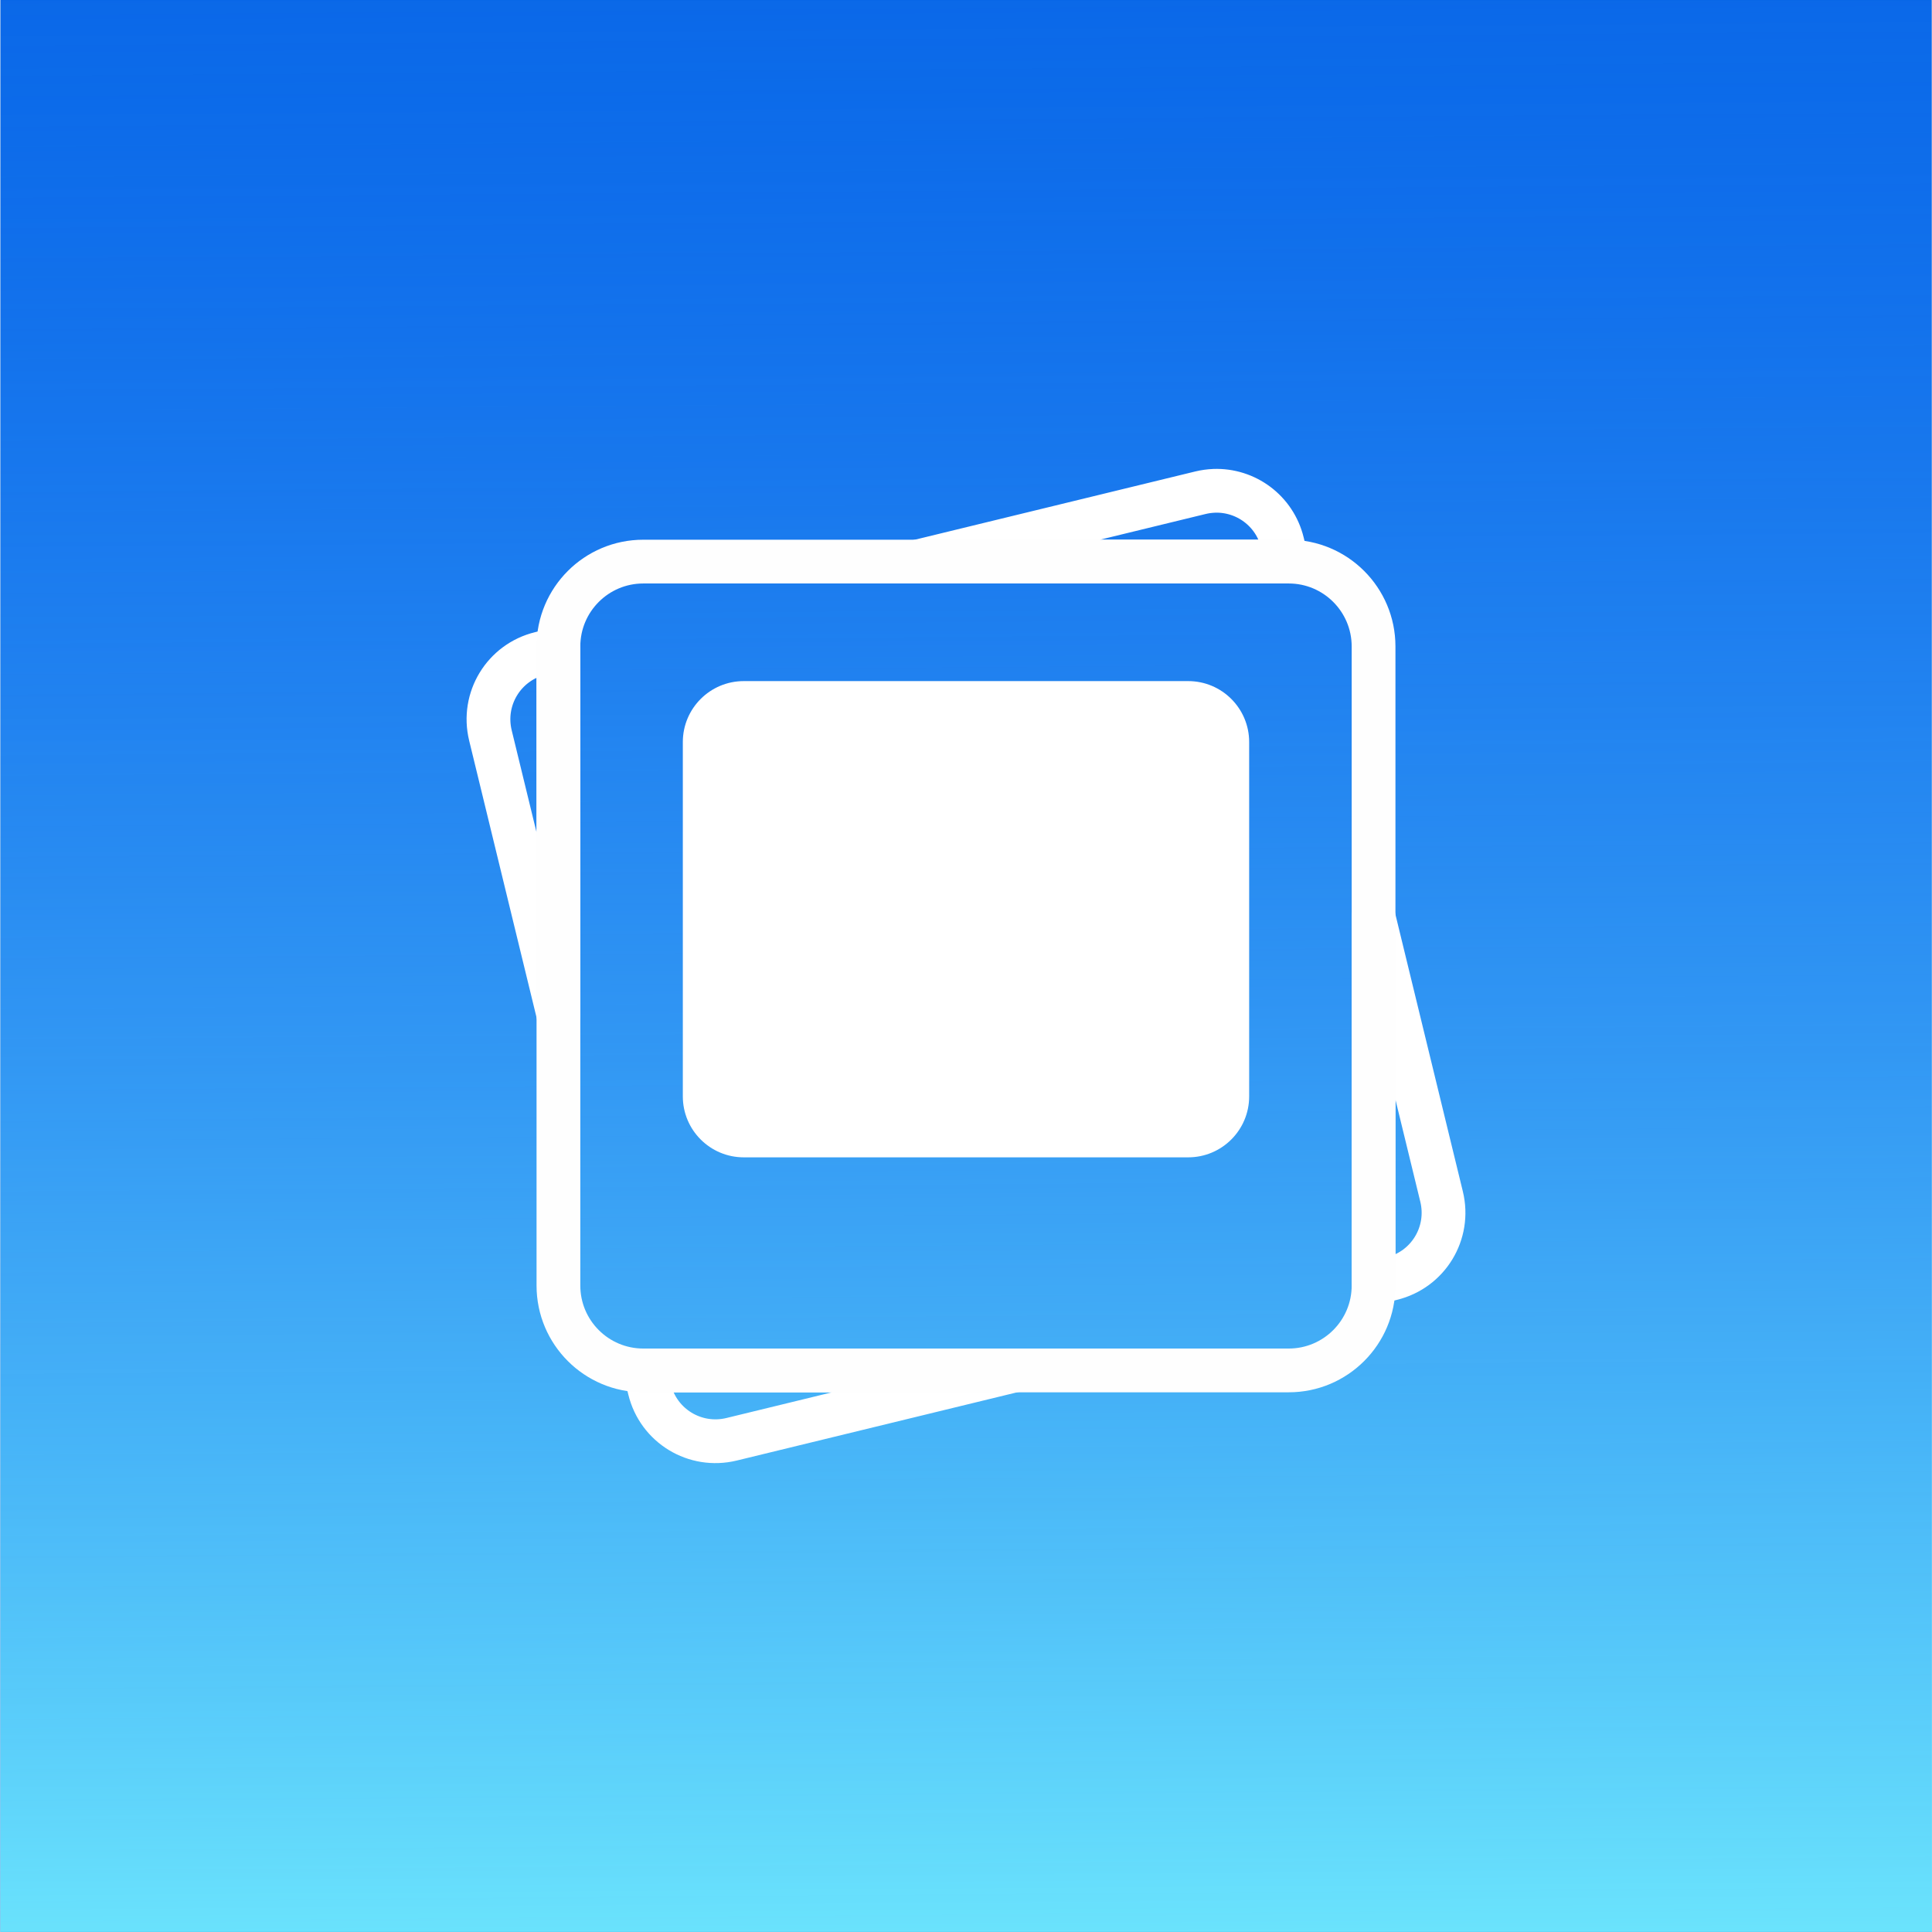
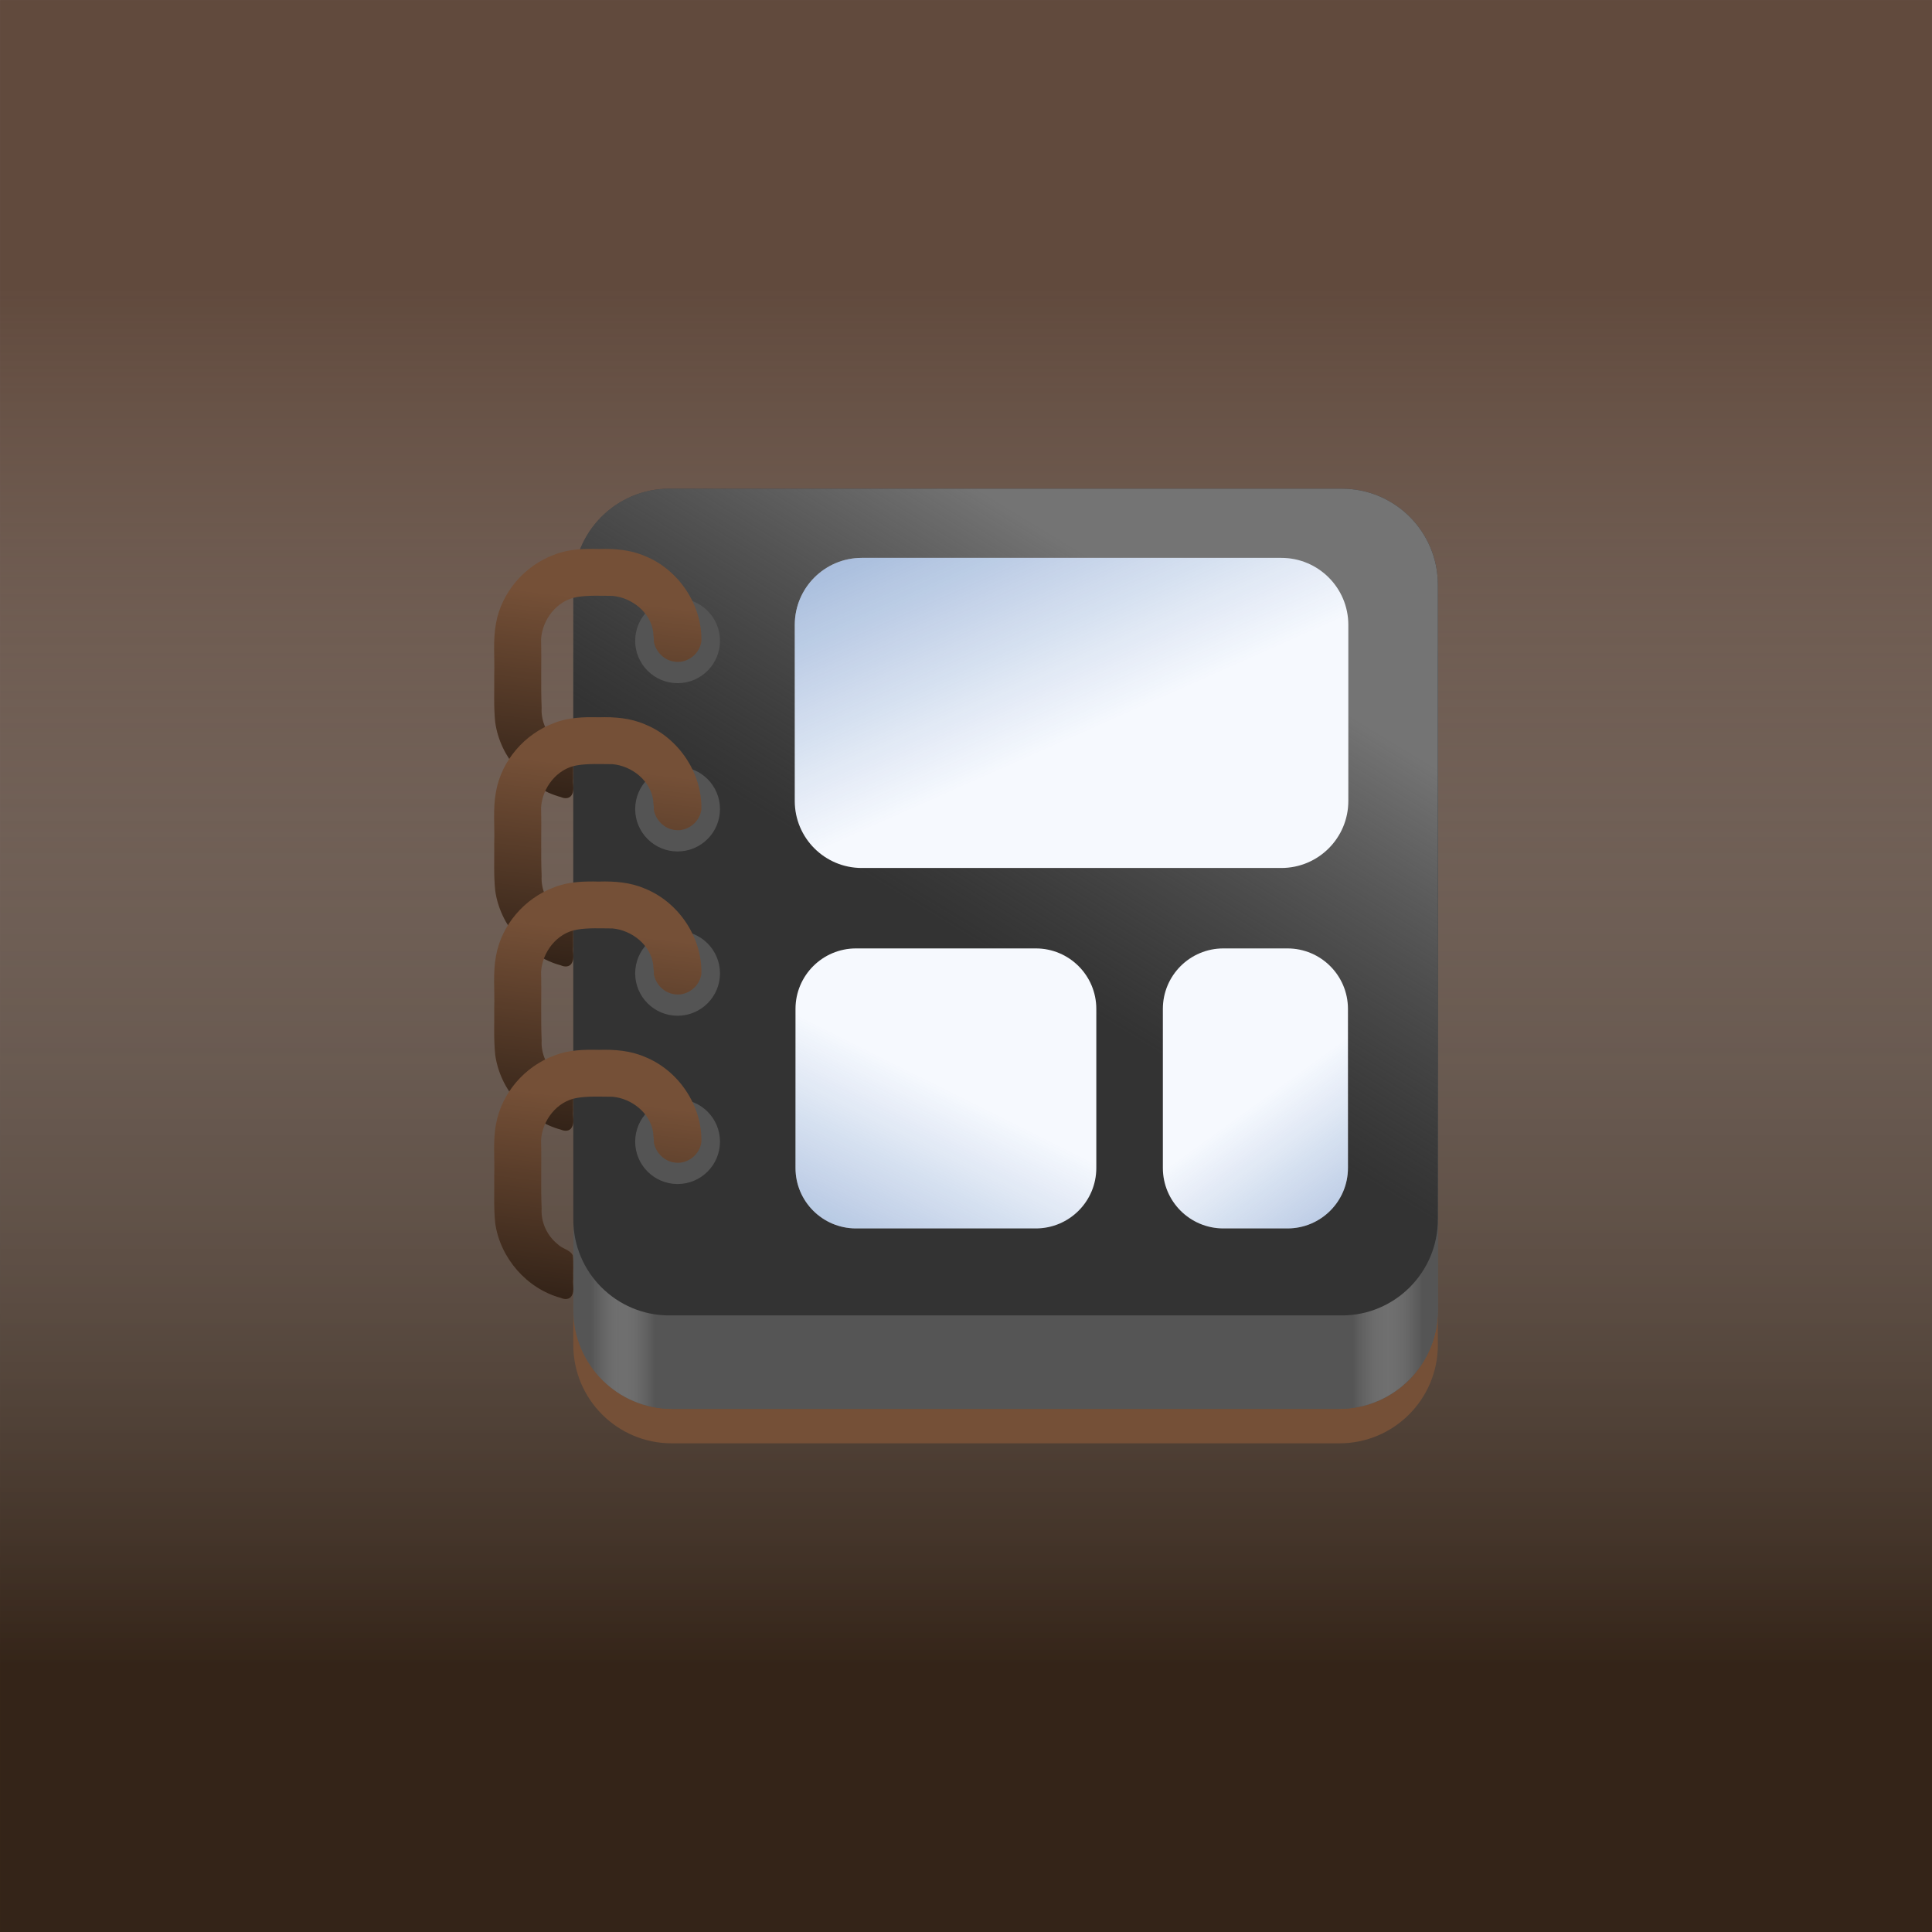
<svg xmlns="http://www.w3.org/2000/svg" xmlns:xlink="http://www.w3.org/1999/xlink" width="200mm" height="200mm" viewBox="0 0 200 200" version="1.1" id="svg1">
  <defs id="defs1">
-     <linearGradient id="linearGradient5">
-       <stop style="stop-color:#70ebfd;stop-opacity:1;" offset="0" id="stop5" />
-       <stop style="stop-color:#135dff;stop-opacity:0;" offset="1" id="stop6" />
+     <linearGradient id="linearGradient2">
+       <stop style="stop-color:#342418;stop-opacity:1;" offset="0" id="stop2" />
+       <stop style="stop-color:#bcbcbc;stop-opacity:0;" offset="1" id="stop3" />
    </linearGradient>
-     <linearGradient xlink:href="#linearGradient5" id="linearGradient6" x1="96.89" y1="215.789" x2="94.782" y2="-68.981" gradientUnits="userSpaceOnUse" gradientTransform="matrix(0.9425261,0,0,0.9399868,5.00313,5.347718)" />
+     <linearGradient id="linearGradient51">
+       <stop style="stop-color:#11499d;stop-opacity:1;" offset="0" id="stop51" />
+       <stop style="stop-color:#11499d;stop-opacity:0;" offset="1" id="stop52" />
+     </linearGradient>
+     <linearGradient id="linearGradient49">
+       <stop style="stop-color:#11499d;stop-opacity:1;" offset="0" id="stop49" />
+       <stop style="stop-color:#11499d;stop-opacity:0;" offset="1" id="stop50" />
+     </linearGradient>
+     <linearGradient id="linearGradient47">
+       <stop style="stop-color:#11499d;stop-opacity:1;" offset="0" id="stop47" />
+       <stop style="stop-color:#11499d;stop-opacity:0;" offset="1" id="stop48" />
+     </linearGradient>
+     <linearGradient id="linearGradient46">
+       <stop style="stop-color:#555555;stop-opacity:1;" offset="0" id="stop45" />
+       <stop style="stop-color:#bebebe;stop-opacity:0;" offset="1" id="stop46" />
+     </linearGradient>
+     <linearGradient id="linearGradient42">
+       <stop style="stop-color:#555555;stop-opacity:1;" offset="0" id="stop43" />
+       <stop style="stop-color:#bebebe;stop-opacity:0;" offset="1" id="stop44" />
+     </linearGradient>
+     <linearGradient id="linearGradient35">
+       <stop style="stop-color:#747474;stop-opacity:1;" offset="0" id="stop35" />
+       <stop style="stop-color:#5c5c5c;stop-opacity:0;" offset="1" id="stop36" />
+     </linearGradient>
+     <linearGradient id="linearGradient14">
+       <stop style="stop-color:#000000;stop-opacity:1;" offset="0" id="stop14" />
+       <stop style="stop-color:#000000;stop-opacity:0;" offset="1" id="stop15" />
+     </linearGradient>
+     <linearGradient xlink:href="#linearGradient14" id="linearGradient15" x1="18.795" y1="107.236" x2="26.339" y2="43.894" gradientUnits="userSpaceOnUse" />
+     <linearGradient xlink:href="#linearGradient35" id="linearGradient36" x1="120.291" y1="41.658" x2="84.461" y2="100.553" gradientUnits="userSpaceOnUse" />
+     <linearGradient xlink:href="#linearGradient46" id="linearGradient44" x1="41.566" y1="181.055" x2="30.337" y2="181.055" gradientUnits="userSpaceOnUse" />
+     <linearGradient xlink:href="#linearGradient42" id="linearGradient45" gradientUnits="userSpaceOnUse" x1="177.575" y1="181.391" x2="165.3" y2="181.391" />
+     <linearGradient xlink:href="#linearGradient47" id="linearGradient48" x1="41.359" y1="-41.785" x2="96.203" y2="81.488" gradientUnits="userSpaceOnUse" />
+     <linearGradient xlink:href="#linearGradient49" id="linearGradient50" x1="202.549" y1="215.837" x2="146.65" y2="138.532" gradientUnits="userSpaceOnUse" />
+     <linearGradient xlink:href="#linearGradient51" id="linearGradient52" x1="48.915" y1="239.55" x2="99.551" y2="138.056" gradientUnits="userSpaceOnUse" />
+     <linearGradient xlink:href="#linearGradient14" id="linearGradient53" gradientUnits="userSpaceOnUse" x1="18.795" y1="107.236" x2="26.339" y2="43.894" />
+     <linearGradient xlink:href="#linearGradient14" id="linearGradient57" gradientUnits="userSpaceOnUse" x1="18.795" y1="107.236" x2="26.339" y2="43.894" />
+     <linearGradient xlink:href="#linearGradient14" id="linearGradient58" gradientUnits="userSpaceOnUse" x1="18.795" y1="107.236" x2="26.339" y2="43.894" />
+     <linearGradient xlink:href="#linearGradient2" id="linearGradient3" x1="48.373" y1="136.072" x2="48.373" y2="-6.765" gradientUnits="userSpaceOnUse" />
  </defs>
-   <g id="layer2" style="display:inline">
-     <rect style="fill:#0263e2;fill-opacity:1;stroke:none;stroke-width:0.252;stroke-linecap:round;stroke-linejoin:round;stroke-opacity:1" id="rect1" width="199.918" height="200.117" x="0.048" y="-0.122" ry="0" rx="0" />
-     <rect style="fill:url(#linearGradient6);stroke:none;stroke-width:0.252;stroke-linecap:round;stroke-linejoin:round;stroke-opacity:1" id="rect5" width="199.96" height="199.973" x="0.04" y="0.02" ry="0" rx="0" />
+   <g id="layer1">
+     <rect style="fill:#614a3d;fill-opacity:1;stroke-width:5.998;stroke-linecap:round;stroke-linejoin:round" id="rect1" width="199.998" height="199.999" x="-55.545" y="-36.583" ry="0" transform="translate(55.54596,36.58398)" />
+     <rect style="fill:url(#linearGradient3);fill-opacity:1;stroke-width:5.998;stroke-linecap:round;stroke-linejoin:round" id="rect2" width="199.998" height="199.999" x="-55.545" y="-36.583" ry="0" transform="translate(55.54596,36.58398)" />
  </g>
-   <g id="layer1">
-     <g id="g5" transform="matrix(1.706527,0,0,1.706527,-56.8021,-151.2531)">
-       <path id="rect3" style="fill:none;fill-opacity:1;stroke:#ffffff;stroke-width:2.655;stroke-linecap:round;stroke-linejoin:round;stroke-dasharray:none;stroke-opacity:1" d="m 75.896,140.336 c -0.269,-0.055 -0.547,-0.084 -0.832,-0.084 l -17.662,1e-5 21.781,5.301 -4e-6,-1.182 c 0,-1.997 -1.407,-3.653 -3.287,-4.036 z m -40.911,-0.083 -1.129,-5e-5 c -2.282,0 -4.119,1.837 -4.119,4.12 l -1.9e-5,17.447 z m 44.198,27.497 -5.249,21.566 1.129,2e-5 c 2.282,0 4.12,-1.837 4.12,-4.119 z m -49.447,16.265 -3.3e-5,1.182 c 0,2.282 1.837,4.119 4.12,4.119 H 51.518 Z" transform="rotate(-13.67901,1.4678032e-5,9.154953e-7)" />
+   <g id="layer2" transform="translate(55.54596,36.58398)">
+     <g id="g34" transform="matrix(0.5841711,0,0,0.5841711,-12.05198,-2.69898)">
+       <rect style="fill:#755037;fill-opacity:1;stroke-width:6.315;stroke-linecap:round;stroke-linejoin:round;stroke-dasharray:none" id="rect12" width="153.207" height="150.155" x="27.139" y="47.609" ry="17.441" />
+       <rect style="fill:#555555;fill-opacity:1;stroke-width:6.326;stroke-linecap:round;stroke-linejoin:round;stroke-dasharray:none" id="rect15" width="153.207" height="150.701" x="27.139" y="40.963" ry="17.504" />
+       <rect style="fill:url(#linearGradient44);fill-opacity:1;stroke-width:6.326;stroke-linecap:round;stroke-linejoin:round;stroke-dasharray:none" id="rect44" width="153.207" height="150.701" x="27.139" y="40.963" ry="17.504" />
+       <rect style="fill:url(#linearGradient45);fill-opacity:1;stroke-width:6.326;stroke-linecap:round;stroke-linejoin:round;stroke-dasharray:none" id="rect45" width="153.207" height="150.701" x="27.139" y="40.963" ry="17.504" />
    </g>
-     <g id="g6" transform="matrix(1.706527,0,0,1.706527,-105.2093,-166.1488)" style="stroke-width:1.127;stroke-dasharray:none">
-       <rect style="fill:none;fill-opacity:1;stroke:#fefefe;stroke-width:2.655;stroke-linecap:round;stroke-linejoin:round;stroke-dasharray:none;stroke-opacity:1" id="rect2" width="49.447" height="49.064" x="95.526" y="131.428" ry="5.148" />
-       <rect style="fill:#ffffff;fill-opacity:1;stroke:none;stroke-width:0.951;stroke-linecap:round;stroke-linejoin:round;stroke-dasharray:none;stroke-opacity:1" id="rect4" width="34.355" height="28.889" x="103.072" y="138.677" ry="3.698" />
+     <g id="g35" transform="matrix(0.5841711,0,0,0.5841711,-12.05198,-2.69898)">
+       <rect style="fill:#333333;fill-opacity:1;stroke-width:6.237;stroke-linecap:round;stroke-linejoin:round;stroke-dasharray:none" id="rect14" width="153.207" height="146.507" x="27.139" y="28.591" ry="17.017" />
+       <rect style="fill:url(#linearGradient36);fill-opacity:1;stroke-width:6.237;stroke-linecap:round;stroke-linejoin:round;stroke-dasharray:none" id="rect35" width="153.207" height="146.507" x="27.139" y="28.591" ry="17.017" />
+       <rect style="fill:#f6f9fe;fill-opacity:1;stroke-width:4.063;stroke-linecap:round;stroke-linejoin:round" id="rect36" width="32.8" height="49.617" x="131.614" y="110.063" ry="10.719" />
+       <rect style="fill:url(#linearGradient50);stroke-width:4.063;stroke-linecap:round;stroke-linejoin:round" id="rect48" width="32.8" height="49.617" x="131.614" y="110.063" ry="10.719" />
+       <rect style="fill:#f6f9fe;fill-opacity:1;stroke-width:5.18;stroke-linecap:round;stroke-linejoin:round" id="rect33" width="53.307" height="49.617" x="66.514" y="110.063" ry="10.719" />
+       <rect style="fill:url(#linearGradient52);fill-opacity:1;stroke-width:5.18;stroke-linecap:round;stroke-linejoin:round" id="rect50" width="53.307" height="49.617" x="66.514" y="110.063" ry="10.719" />
+       <rect style="fill:#f6f9fe;fill-opacity:1;stroke-width:7.395;stroke-linecap:round;stroke-linejoin:round" id="rect25" width="98.095" height="54.951" x="66.385" y="40.856" ry="11.871" />
+       <rect style="fill:url(#linearGradient48);fill-opacity:1;stroke-width:7.395;stroke-linecap:round;stroke-linejoin:round" id="rect46" width="98.095" height="54.951" x="66.385" y="40.856" ry="11.871" />
+     </g>
+     <g id="g15" transform="matrix(0.5841711,0,0,0.5841711,-11.88667,-0.6480785)">
+       <ellipse style="fill:#545454;fill-opacity:1;stroke-width:5.26;stroke-linecap:round;stroke-linejoin:round" id="path15" cx="45.619" cy="52.128" rx="7.514" ry="7.512" transform="translate(-0.2829911,-0.09354432)" />
+       <path id="rect13" style="fill:#755037;fill-opacity:1;stroke-width:6.743;stroke-linecap:round;stroke-linejoin:round" d="m 31.372,35.77 c -2.664,-0.064 -5.397,0.007 -7.904,1.017 -5.221,1.915 -9.326,6.646 -10.305,12.143 -0.577,3.017 -0.212,6.1 -0.315,9.149 0.039,2.811 -0.123,5.638 0.178,8.437 0.879,6.165 5.609,11.592 11.635,13.216 0.659,0.296 1.518,0.313 1.921,-0.39 0.523,-0.888 0.132,-1.961 0.248,-2.932 -0.04,-1.405 0.082,-2.83 -0.062,-4.223 -0.535,-1.036 -1.863,-1.14 -2.632,-1.946 -1.911,-1.489 -3.037,-3.908 -2.893,-6.333 -0.171,-4.046 -0.001,-8.099 -0.1,-12.145 0.207,-3.486 2.804,-6.874 6.332,-7.471 2.007,-0.349 4.224,-0.219 6.314,-0.214 3.421,0.293 6.776,2.924 7.23,6.435 0.007,0.569 0.151,1.099 0.106,1.646 0.327,1.849 1.89,3.407 3.781,3.588 C 47.128,56.046 49.312,54.294 49.553,52.076 49.705,45.657 45.51,39.418 39.564,37.025 36.997,35.899 34.141,35.683 31.372,35.77 Z" />
+       <path id="path14" style="fill:url(#linearGradient53);fill-opacity:1;stroke-width:6.743;stroke-linecap:round;stroke-linejoin:round" d="m 31.372,35.77 c -2.664,-0.064 -5.397,0.007 -7.904,1.017 -5.221,1.915 -9.326,6.646 -10.305,12.143 -0.577,3.017 -0.212,6.1 -0.315,9.149 0.039,2.811 -0.123,5.638 0.178,8.437 0.879,6.165 5.609,11.592 11.635,13.216 0.659,0.296 1.518,0.313 1.921,-0.39 0.523,-0.888 0.132,-1.961 0.248,-2.932 -0.04,-1.405 0.082,-2.83 -0.062,-4.223 -0.535,-1.036 -1.863,-1.14 -2.632,-1.946 -1.911,-1.489 -3.037,-3.908 -2.893,-6.333 -0.171,-4.046 -0.001,-8.099 -0.1,-12.145 0.207,-3.486 2.804,-6.874 6.332,-7.471 2.007,-0.349 4.224,-0.219 6.314,-0.214 3.421,0.293 6.776,2.924 7.23,6.435 0.007,0.569 0.151,1.099 0.106,1.646 0.327,1.849 1.89,3.407 3.781,3.588 C 47.128,56.046 49.312,54.294 49.553,52.076 49.705,45.657 45.51,39.418 39.564,37.025 36.997,35.899 34.141,35.683 31.372,35.77 Z" />
+     </g>
+     <g id="g53" transform="matrix(0.5841711,0,0,0.5841711,-11.88667,16.77291)">
+       <ellipse style="fill:#545454;fill-opacity:1;stroke-width:5.26;stroke-linecap:round;stroke-linejoin:round" id="ellipse52" cx="45.619" cy="52.128" rx="7.514" ry="7.512" transform="translate(-0.2829911,-0.09354432)" />
+       <path id="path52" style="fill:#755037;fill-opacity:1;stroke-width:6.743;stroke-linecap:round;stroke-linejoin:round" d="m 31.372,35.77 c -2.664,-0.064 -5.397,0.007 -7.904,1.017 -5.221,1.915 -9.326,6.646 -10.305,12.143 -0.577,3.017 -0.212,6.1 -0.315,9.149 0.039,2.811 -0.123,5.638 0.178,8.437 0.879,6.165 5.609,11.592 11.635,13.216 0.659,0.296 1.518,0.313 1.921,-0.39 0.523,-0.888 0.132,-1.961 0.248,-2.932 -0.04,-1.405 0.082,-2.83 -0.062,-4.223 -0.535,-1.036 -1.863,-1.14 -2.632,-1.946 -1.911,-1.489 -3.037,-3.908 -2.893,-6.333 -0.171,-4.046 -0.001,-8.099 -0.1,-12.145 0.207,-3.486 2.804,-6.874 6.332,-7.471 2.007,-0.349 4.224,-0.219 6.314,-0.214 3.421,0.293 6.776,2.924 7.23,6.435 0.007,0.569 0.151,1.099 0.106,1.646 0.327,1.849 1.89,3.407 3.781,3.588 C 47.128,56.046 49.312,54.294 49.553,52.076 49.705,45.657 45.51,39.418 39.564,37.025 36.997,35.899 34.141,35.683 31.372,35.77 Z" />
+       <path id="path53" style="fill:url(#linearGradient15);fill-opacity:1;stroke-width:6.743;stroke-linecap:round;stroke-linejoin:round" d="m 31.372,35.77 c -2.664,-0.064 -5.397,0.007 -7.904,1.017 -5.221,1.915 -9.326,6.646 -10.305,12.143 -0.577,3.017 -0.212,6.1 -0.315,9.149 0.039,2.811 -0.123,5.638 0.178,8.437 0.879,6.165 5.609,11.592 11.635,13.216 0.659,0.296 1.518,0.313 1.921,-0.39 0.523,-0.888 0.132,-1.961 0.248,-2.932 -0.04,-1.405 0.082,-2.83 -0.062,-4.223 -0.535,-1.036 -1.863,-1.14 -2.632,-1.946 -1.911,-1.489 -3.037,-3.908 -2.893,-6.333 -0.171,-4.046 -0.001,-8.099 -0.1,-12.145 0.207,-3.486 2.804,-6.874 6.332,-7.471 2.007,-0.349 4.224,-0.219 6.314,-0.214 3.421,0.293 6.776,2.924 7.23,6.435 0.007,0.569 0.151,1.099 0.106,1.646 0.327,1.849 1.89,3.407 3.781,3.588 C 47.128,56.046 49.312,54.294 49.553,52.076 49.705,45.657 45.51,39.418 39.564,37.025 36.997,35.899 34.141,35.683 31.372,35.77 Z" />
+     </g>
+     <g id="g55" transform="matrix(0.5841711,0,0,0.5841711,-11.88667,33.78017)">
+       <ellipse style="fill:#545454;fill-opacity:1;stroke-width:5.26;stroke-linecap:round;stroke-linejoin:round" id="ellipse53" cx="45.619" cy="52.128" rx="7.514" ry="7.512" transform="translate(-0.2829911,-0.09354432)" />
+       <path id="path54" style="fill:#755037;fill-opacity:1;stroke-width:6.743;stroke-linecap:round;stroke-linejoin:round" d="m 31.372,35.77 c -2.664,-0.064 -5.397,0.007 -7.904,1.017 -5.221,1.915 -9.326,6.646 -10.305,12.143 -0.577,3.017 -0.212,6.1 -0.315,9.149 0.039,2.811 -0.123,5.638 0.178,8.437 0.879,6.165 5.609,11.592 11.635,13.216 0.659,0.296 1.518,0.313 1.921,-0.39 0.523,-0.888 0.132,-1.961 0.248,-2.932 -0.04,-1.405 0.082,-2.83 -0.062,-4.223 -0.535,-1.036 -1.863,-1.14 -2.632,-1.946 -1.911,-1.489 -3.037,-3.908 -2.893,-6.333 -0.171,-4.046 -0.001,-8.099 -0.1,-12.145 0.207,-3.486 2.804,-6.874 6.332,-7.471 2.007,-0.349 4.224,-0.219 6.314,-0.214 3.421,0.293 6.776,2.924 7.23,6.435 0.007,0.569 0.151,1.099 0.106,1.646 0.327,1.849 1.89,3.407 3.781,3.588 C 47.128,56.046 49.312,54.294 49.553,52.076 49.705,45.657 45.51,39.418 39.564,37.025 36.997,35.899 34.141,35.683 31.372,35.77 Z" />
+       <path id="path55" style="fill:url(#linearGradient58);fill-opacity:1;stroke-width:6.743;stroke-linecap:round;stroke-linejoin:round" d="m 31.372,35.77 c -2.664,-0.064 -5.397,0.007 -7.904,1.017 -5.221,1.915 -9.326,6.646 -10.305,12.143 -0.577,3.017 -0.212,6.1 -0.315,9.149 0.039,2.811 -0.123,5.638 0.178,8.437 0.879,6.165 5.609,11.592 11.635,13.216 0.659,0.296 1.518,0.313 1.921,-0.39 0.523,-0.888 0.132,-1.961 0.248,-2.932 -0.04,-1.405 0.082,-2.83 -0.062,-4.223 -0.535,-1.036 -1.863,-1.14 -2.632,-1.946 -1.911,-1.489 -3.037,-3.908 -2.893,-6.333 -0.171,-4.046 -0.001,-8.099 -0.1,-12.145 0.207,-3.486 2.804,-6.874 6.332,-7.471 2.007,-0.349 4.224,-0.219 6.314,-0.214 3.421,0.293 6.776,2.924 7.23,6.435 0.007,0.569 0.151,1.099 0.106,1.646 0.327,1.849 1.89,3.407 3.781,3.588 C 47.128,56.046 49.312,54.294 49.553,52.076 49.705,45.657 45.51,39.418 39.564,37.025 36.997,35.899 34.141,35.683 31.372,35.77 Z" />
+     </g>
+     <g id="g57" transform="matrix(0.5841711,0,0,0.5841711,-11.88667,51.20115)">
+       <ellipse style="fill:#545454;fill-opacity:1;stroke-width:5.26;stroke-linecap:round;stroke-linejoin:round" id="ellipse55" cx="45.619" cy="52.128" rx="7.514" ry="7.512" transform="translate(-0.2829911,-0.09354432)" />
+       <path id="path56" style="fill:#755037;fill-opacity:1;stroke-width:6.743;stroke-linecap:round;stroke-linejoin:round" d="m 31.372,35.77 c -2.664,-0.064 -5.397,0.007 -7.904,1.017 -5.221,1.915 -9.326,6.646 -10.305,12.143 -0.577,3.017 -0.212,6.1 -0.315,9.149 0.039,2.811 -0.123,5.638 0.178,8.437 0.879,6.165 5.609,11.592 11.635,13.216 0.659,0.296 1.518,0.313 1.921,-0.39 0.523,-0.888 0.132,-1.961 0.248,-2.932 -0.04,-1.405 0.082,-2.83 -0.062,-4.223 -0.535,-1.036 -1.863,-1.14 -2.632,-1.946 -1.911,-1.489 -3.037,-3.908 -2.893,-6.333 -0.171,-4.046 -0.001,-8.099 -0.1,-12.145 0.207,-3.486 2.804,-6.874 6.332,-7.471 2.007,-0.349 4.224,-0.219 6.314,-0.214 3.421,0.293 6.776,2.924 7.23,6.435 0.007,0.569 0.151,1.099 0.106,1.646 0.327,1.849 1.89,3.407 3.781,3.588 C 47.128,56.046 49.312,54.294 49.553,52.076 49.705,45.657 45.51,39.418 39.564,37.025 36.997,35.899 34.141,35.683 31.372,35.77 Z" />
+       <path id="path57" style="fill:url(#linearGradient57);fill-opacity:1;stroke-width:6.743;stroke-linecap:round;stroke-linejoin:round" d="m 31.372,35.77 c -2.664,-0.064 -5.397,0.007 -7.904,1.017 -5.221,1.915 -9.326,6.646 -10.305,12.143 -0.577,3.017 -0.212,6.1 -0.315,9.149 0.039,2.811 -0.123,5.638 0.178,8.437 0.879,6.165 5.609,11.592 11.635,13.216 0.659,0.296 1.518,0.313 1.921,-0.39 0.523,-0.888 0.132,-1.961 0.248,-2.932 -0.04,-1.405 0.082,-2.83 -0.062,-4.223 -0.535,-1.036 -1.863,-1.14 -2.632,-1.946 -1.911,-1.489 -3.037,-3.908 -2.893,-6.333 -0.171,-4.046 -0.001,-8.099 -0.1,-12.145 0.207,-3.486 2.804,-6.874 6.332,-7.471 2.007,-0.349 4.224,-0.219 6.314,-0.214 3.421,0.293 6.776,2.924 7.23,6.435 0.007,0.569 0.151,1.099 0.106,1.646 0.327,1.849 1.89,3.407 3.781,3.588 C 47.128,56.046 49.312,54.294 49.553,52.076 49.705,45.657 45.51,39.418 39.564,37.025 36.997,35.899 34.141,35.683 31.372,35.77 Z" />
    </g>
  </g>
</svg>
